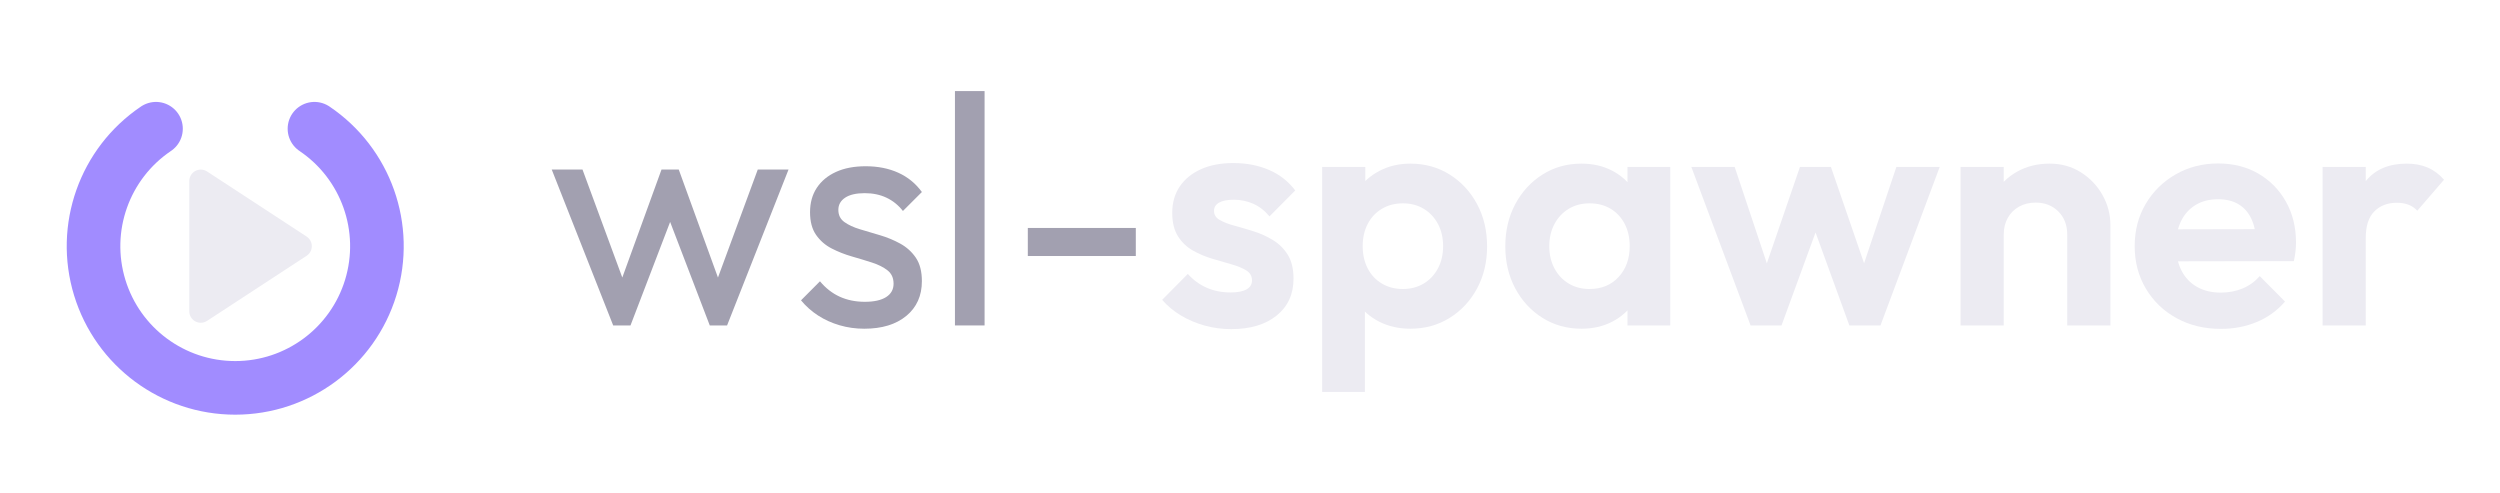
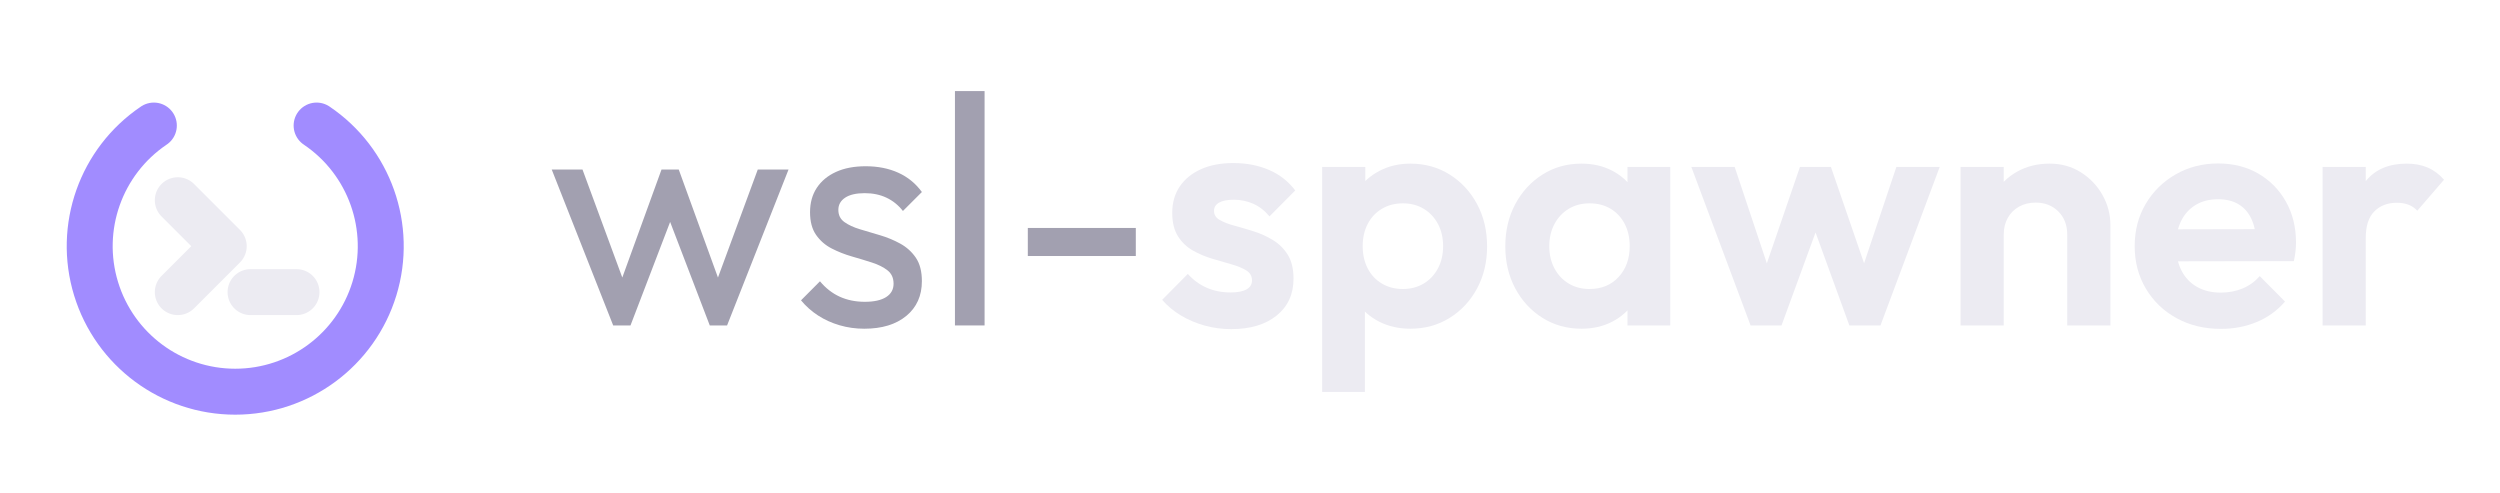
<svg xmlns="http://www.w3.org/2000/svg" viewBox="0 0 457 90" width="457" height="90" role="img" aria-label="wsl-spawner">
  <g transform="translate(8 10) scale(0.7)">
-     <path d="M70.69 19.33 A37 37 0 1 1 29.31 19.33" fill="none" stroke="#A18CFF" stroke-width="14" stroke-linecap="round" />
-     <path d="M41 33 L67 50 L41 67 Z" fill="#ECEBF2" stroke="#ECEBF2" stroke-width="6" stroke-linejoin="round" />
+     <path d="M71.25 18.50 A38 38 0 1 1 28.75 18.50" fill="none" stroke="#A18CFF" stroke-width="12" stroke-linecap="round" />
+     <path d="M35.00 38.00 L47.00 50.00 L35.00 62.00" fill="none" stroke="#ECEBF2" stroke-width="12" stroke-linecap="round" stroke-linejoin="round" />
+     <path d="M54.00 62.00 L66.00 62.00" fill="none" stroke="#ECEBF2" stroke-width="12" stroke-linecap="round" stroke-linejoin="round" />
  </g>
  <path d="M112.09 59.49 100.855 30.99H106.48L114.655 53.175L112.855 53.22L120.925 30.99H124.075L132.145 53.22L130.345 53.175L138.52 30.99H144.145L132.91 59.49H129.745L121.51 37.98H123.49L115.255 59.49Z" fill="#A2A0B0" />
  <path d="M157.99 60.09Q155.635 60.09 153.483 59.46Q151.33 58.83 149.545 57.675Q147.76 56.52 146.425 54.9L149.89 51.42Q151.465 53.31 153.512 54.24Q155.56 55.17 158.095 55.17Q160.615 55.17 161.98 54.308Q163.345 53.445 163.345 51.855Q163.345 50.295 162.243 49.425Q161.14 48.555 159.392 47.993Q157.645 47.43 155.71 46.875Q153.775 46.32 152.028 45.42Q150.28 44.52 149.178 42.938Q148.075 41.355 148.075 38.79Q148.075 36.21 149.312 34.335Q150.55 32.46 152.822 31.425Q155.095 30.39 158.245 30.39Q161.59 30.39 164.207 31.575Q166.825 32.76 168.52 35.1L165.055 38.565Q163.81 36.975 162.055 36.142Q160.3 35.31 158.065 35.31Q155.74 35.31 154.495 36.135Q153.25 36.96 153.25 38.37Q153.25 39.795 154.353 40.59Q155.455 41.385 157.202 41.91Q158.95 42.435 160.885 43.005Q162.82 43.575 164.567 44.535Q166.315 45.495 167.418 47.115Q168.52 48.735 168.52 51.39Q168.52 55.395 165.678 57.743Q162.835 60.09 157.99 60.09Z" fill="#A2A0B0" />
  <path d="M174.565 59.49V16.65H179.98V59.49Z" fill="#A2A0B0" />
  <path d="M187.885 46.8V41.67H207.625V46.8Z" fill="#A2A0B0" />
  <path d="M225.055 60.165Q222.565 60.165 220.21 59.513Q217.855 58.86 215.868 57.668Q213.88 56.475 212.44 54.81L217.135 50.07Q218.62 51.735 220.585 52.597Q222.55 53.46 224.95 53.46Q226.87 53.46 227.868 52.898Q228.865 52.335 228.865 51.27Q228.865 50.07 227.808 49.425Q226.75 48.78 225.085 48.308Q223.42 47.835 221.575 47.288Q219.73 46.74 218.058 45.795Q216.385 44.85 215.335 43.193Q214.285 41.535 214.285 38.91Q214.285 36.135 215.65 34.103Q217.015 32.07 219.52 30.938Q222.025 29.805 225.46 29.805Q229.045 29.805 231.962 31.058Q234.88 32.31 236.77 34.815L232.06 39.555Q230.74 37.965 229.075 37.238Q227.41 36.51 225.535 36.51Q223.765 36.51 222.842 37.043Q221.92 37.575 221.92 38.55Q221.92 39.615 222.97 40.215Q224.02 40.815 225.685 41.265Q227.35 41.715 229.188 42.293Q231.025 42.87 232.69 43.883Q234.355 44.895 235.405 46.575Q236.455 48.255 236.455 50.94Q236.455 55.185 233.38 57.675Q230.305 60.165 225.055 60.165Z" fill="#ECEBF2" />
  <path d="M257.8 60.09Q254.665 60.09 252.145 58.815Q249.625 57.54 248.118 55.305Q246.61 53.07 246.49 50.22V39.93Q246.61 37.08 248.14 34.808Q249.67 32.535 252.188 31.223Q254.707 29.91 257.8 29.91Q261.82 29.91 265.0 31.905Q268.18 33.9 270.01 37.312Q271.84 40.725 271.84 45.045Q271.84 49.32 270.01 52.725Q268.18 56.13 265.0 58.11Q261.82 60.09 257.8 60.09ZM241.69 71.64V30.51H249.58V38.123L248.245 45.18L249.505 52.2V71.64ZM256.429 52.83Q258.601 52.83 260.255 51.832Q261.91 50.835 262.855 49.064Q263.8 47.293 263.8 44.994Q263.8 42.69 262.855 40.928Q261.91 39.165 260.259 38.168Q258.608 37.17 256.449 37.17Q254.29 37.17 252.618 38.163Q250.945 39.155 250.023 40.922Q249.1 42.689 249.1 44.998Q249.1 47.295 250.015 49.065Q250.93 50.835 252.603 51.832Q254.275 52.83 256.429 52.83Z" fill="#ECEBF2" />
  <path d="M289.09 60.09Q285.13 60.09 281.972 58.11Q278.815 56.13 276.992 52.725Q275.17 49.32 275.17 45.045Q275.17 40.725 276.992 37.312Q278.815 33.9 281.972 31.905Q285.13 29.91 289.09 29.91Q292.21 29.91 294.67 31.185Q297.13 32.46 298.623 34.695Q300.115 36.93 300.22 39.78V50.22Q300.115 53.07 298.645 55.305Q297.175 57.54 294.692 58.815Q292.21 60.09 289.09 60.09ZM290.56 52.83Q293.86 52.83 295.885 50.633Q297.91 48.435 297.91 45.0Q297.91 42.69 296.995 40.928Q296.08 39.165 294.43 38.168Q292.78 37.17 290.575 37.17Q288.415 37.17 286.765 38.168Q285.115 39.165 284.163 40.935Q283.21 42.705 283.21 45.0Q283.21 47.295 284.155 49.065Q285.1 50.835 286.757 51.832Q288.415 52.83 290.56 52.83ZM297.505 59.49V51.705L298.765 44.64L297.505 37.635V30.51H305.32V59.49Z" fill="#ECEBF2" />
  <path d="M320.005 59.49 309.175 30.51H317.095L324.13 51.585L321.775 51.645L329.035 30.51H334.69L341.965 51.645L339.595 51.585L346.66 30.51H354.58L343.75 59.49H338.065L330.775 39.45H332.995L325.66 59.49Z" fill="#ECEBF2" />
  <path d="M377.89 59.49V42.885Q377.89 40.29 376.27 38.663Q374.65 37.035 372.126 37.035Q370.409 37.035 369.087 37.77Q367.765 38.505 367.022 39.833Q366.28 41.16 366.28 42.885L363.205 41.295Q363.205 37.92 364.682 35.363Q366.16 32.805 368.765 31.358Q371.371 29.91 374.668 29.91Q377.875 29.91 380.387 31.5Q382.9 33.09 384.34 35.655Q385.78 38.22 385.78 41.13V59.49ZM358.39 59.49V30.51H366.28V59.49Z" fill="#ECEBF2" />
  <path d="M405.985 60.12Q401.455 60.12 397.892 58.17Q394.33 56.22 392.275 52.778Q390.22 49.335 390.22 45.0Q390.22 40.68 392.237 37.268Q394.255 33.855 397.727 31.868Q401.2 29.88 405.475 29.88Q409.645 29.88 412.847 31.748Q416.05 33.615 417.88 36.885Q419.71 40.155 419.71 44.34Q419.71 45.105 419.62 45.915Q419.53 46.725 419.32 47.73L394.93 47.775V41.925L415.66 41.88L412.45 44.295Q412.36 41.715 411.542 39.983Q410.725 38.25 409.202 37.335Q407.68 36.42 405.445 36.42Q403.105 36.42 401.38 37.455Q399.655 38.49 398.717 40.373Q397.78 42.255 397.78 44.88Q397.78 47.52 398.777 49.463Q399.775 51.405 401.62 52.448Q403.465 53.49 405.94 53.49Q408.13 53.49 409.945 52.733Q411.76 51.975 413.08 50.475L417.7 55.125Q415.57 57.6 412.54 58.86Q409.51 60.12 405.985 60.12Z" fill="#ECEBF2" />
  <path d="M424.57 59.49V30.51H432.46V59.49ZM432.46 43.485 429.385 41.415Q429.955 36.12 432.535 33.015Q435.115 29.91 439.945 29.91Q442.075 29.91 443.747 30.615Q445.42 31.32 446.77 32.85L441.88 38.52Q441.19 37.77 440.266 37.418Q439.342 37.065 438.13 37.065Q435.61 37.065 434.035 38.636Q432.46 40.207 432.46 43.485Z" fill="#ECEBF2" />
</svg>
